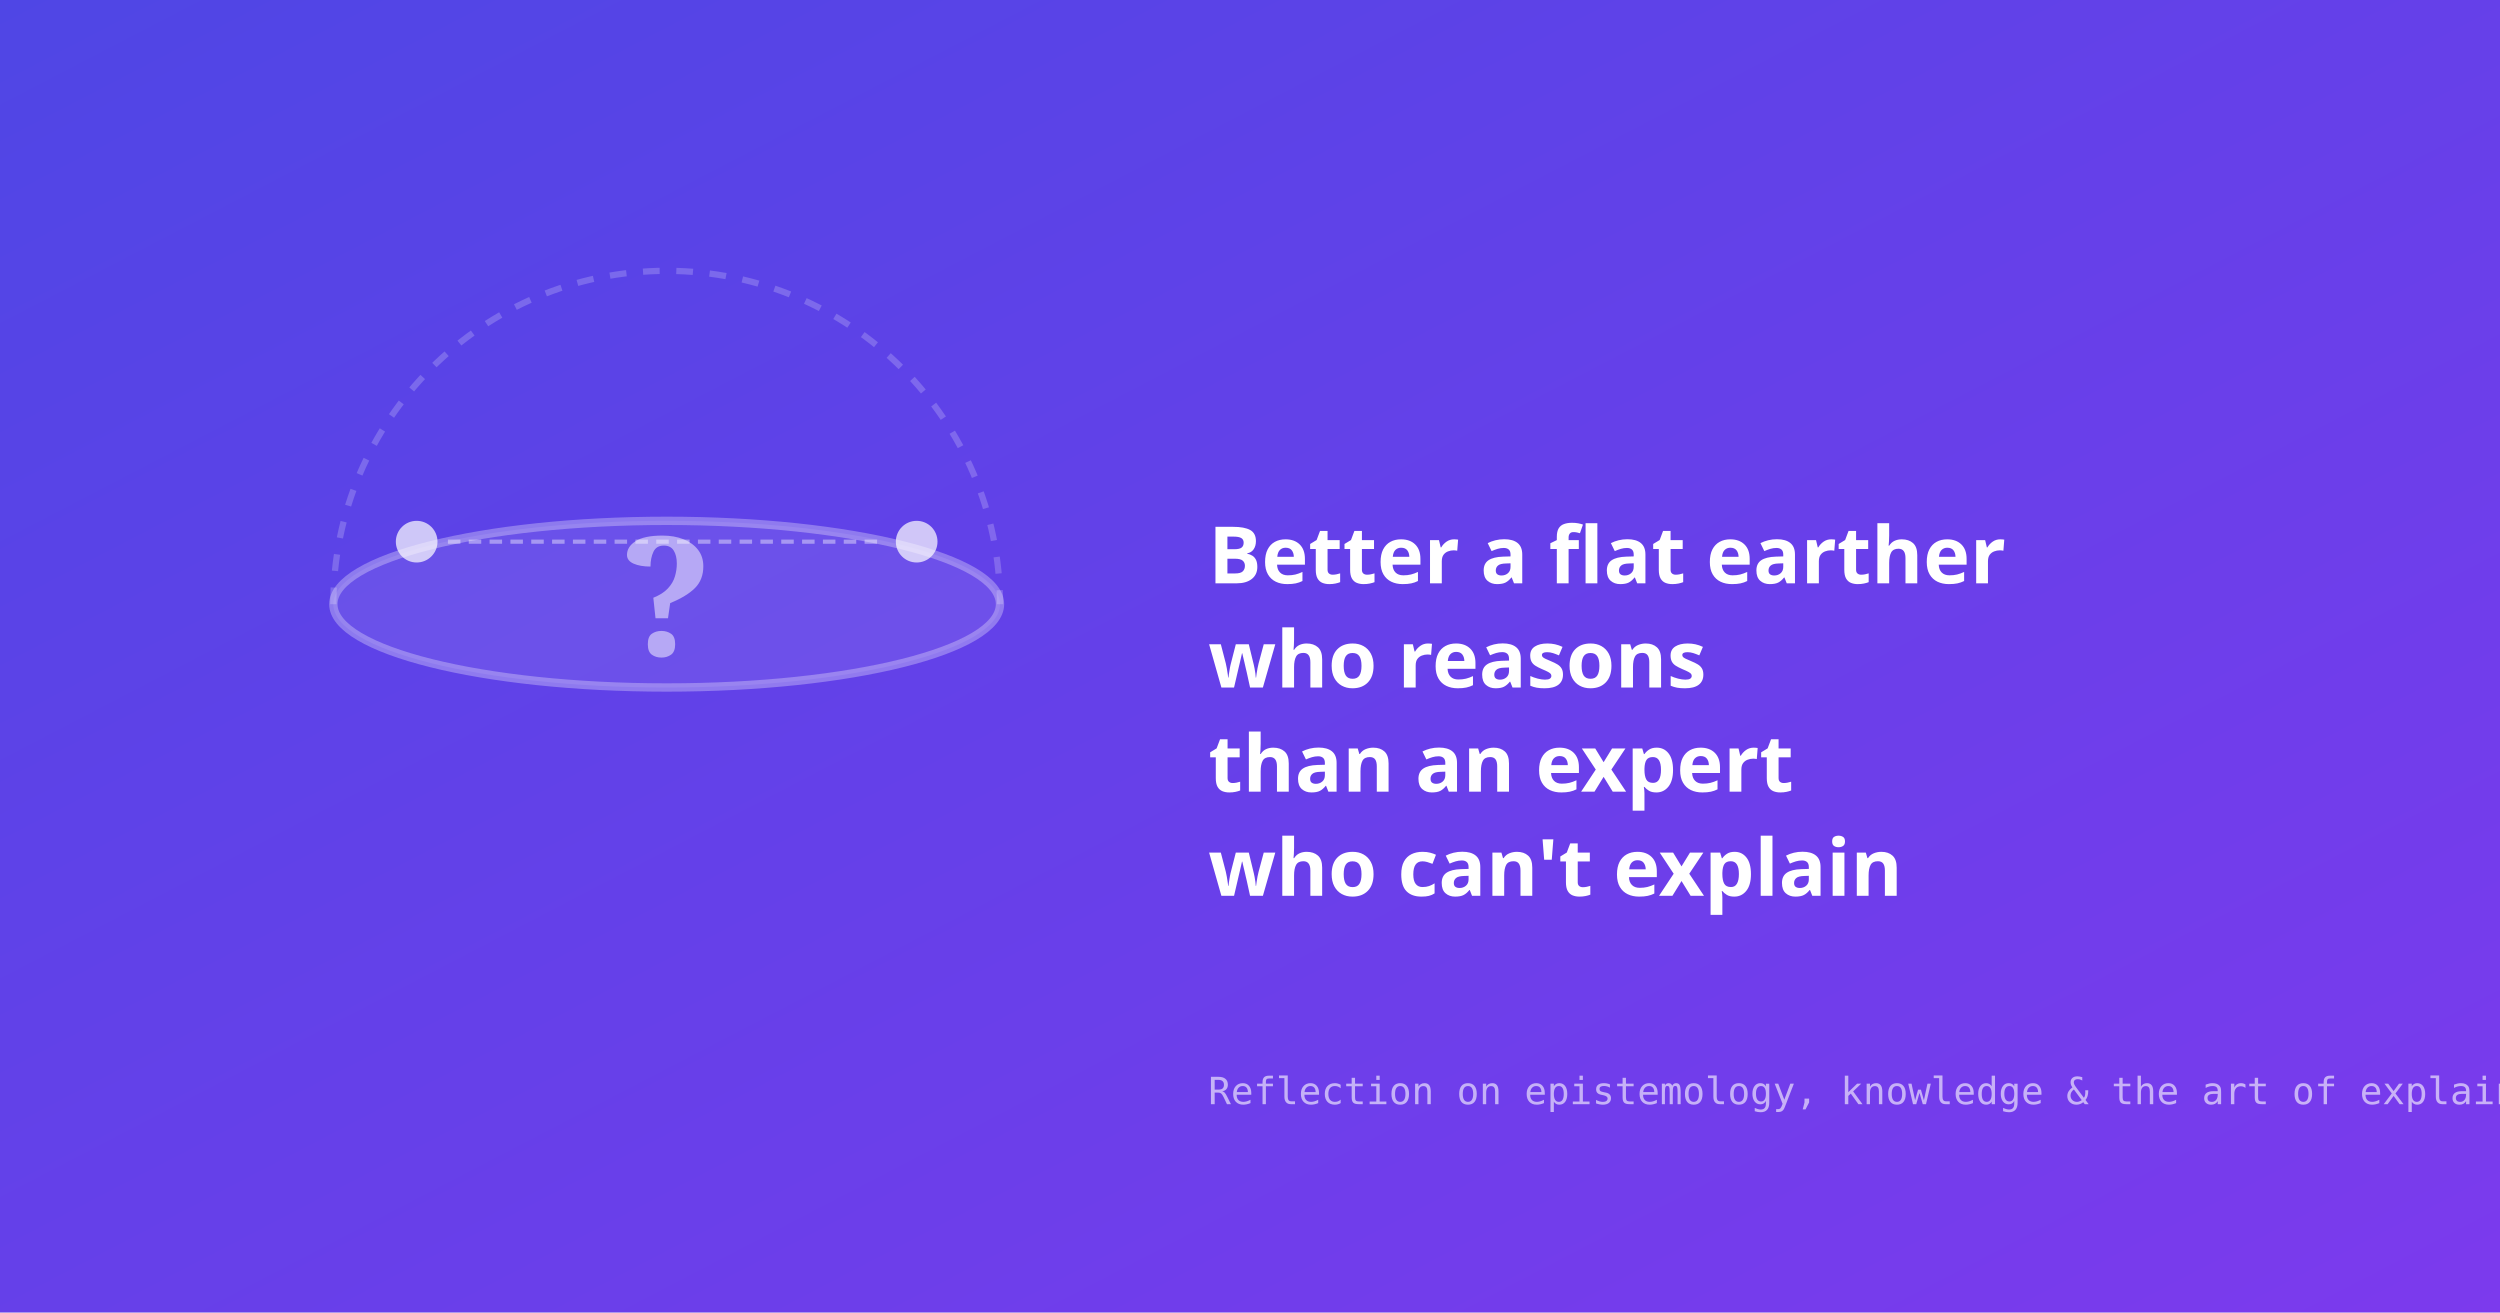
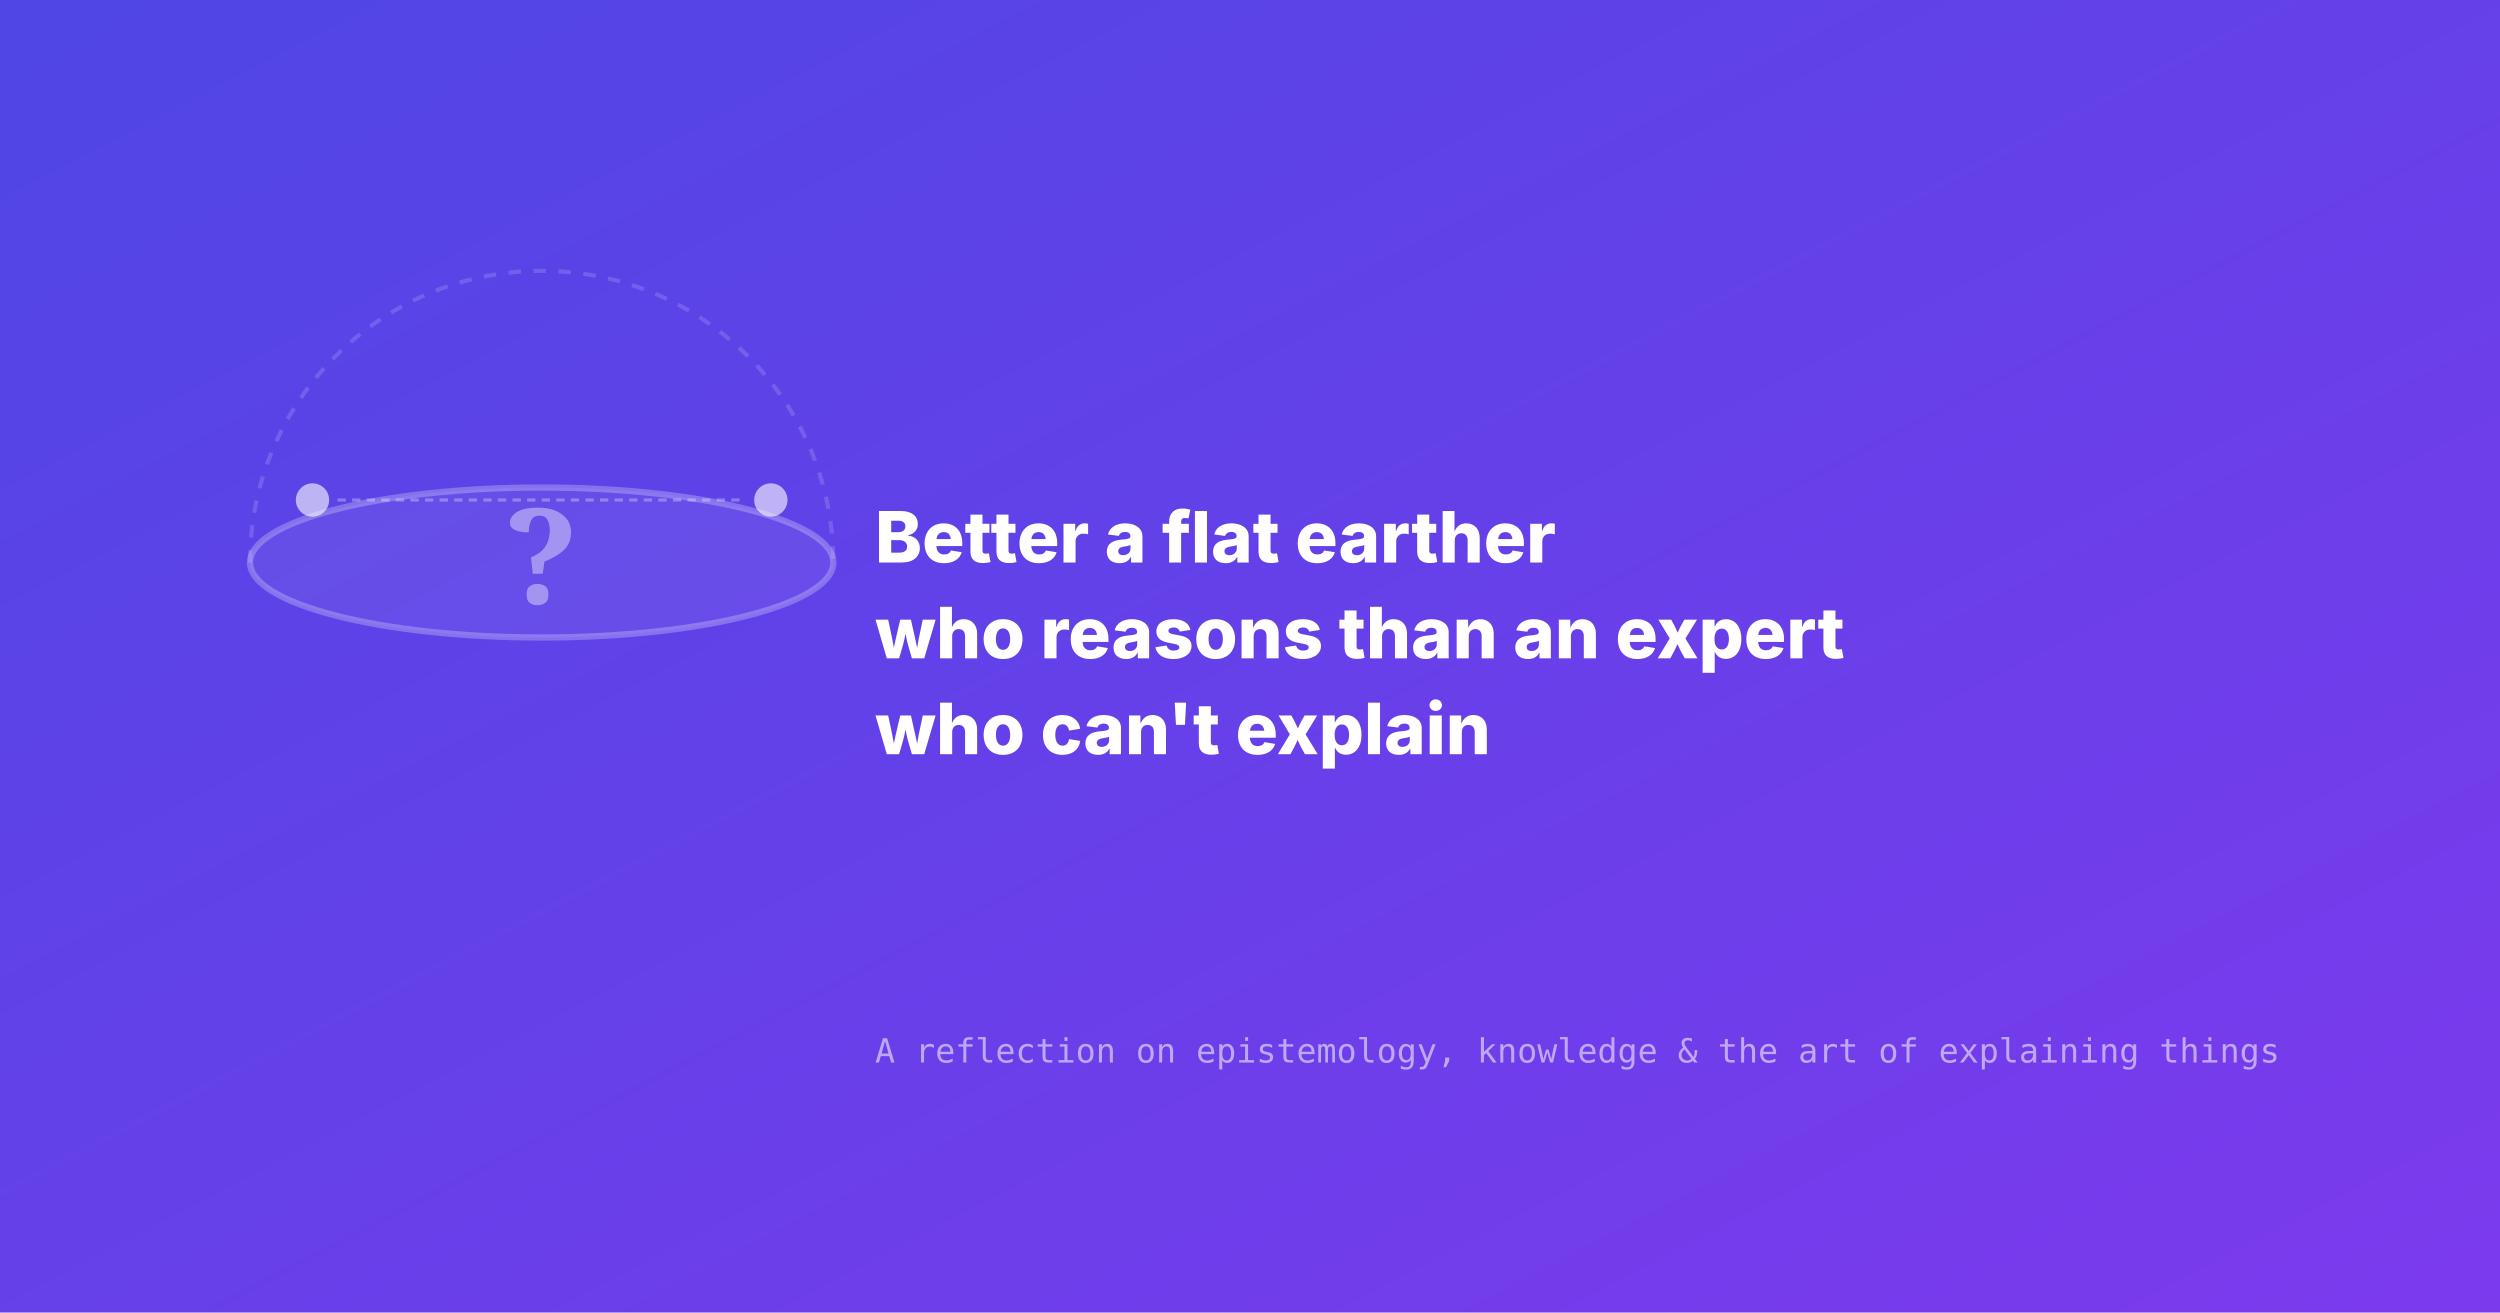
<svg xmlns="http://www.w3.org/2000/svg" viewBox="0 0 1200 630" width="1200" height="630">
  <defs>
    <linearGradient id="bg" x1="0" y1="0" x2="1" y2="1">
      <stop offset="0%" stop-color="#4f46e5" />
      <stop offset="100%" stop-color="#7c3aed" />
    </linearGradient>
  </defs>
  <rect width="1200" height="630" fill="url(#bg)" />
-   <g transform="translate(120, 160)">
-     <ellipse cx="200" cy="130" rx="160" ry="40" fill="none" stroke="rgba(255,255,255,0.3)" stroke-width="4" />
-     <ellipse cx="200" cy="130" rx="160" ry="40" fill="rgba(255,255,255,0.08)" />
-     <path d="M40 130 A160 160 0 0 1 360 130" fill="none" stroke="rgba(255,255,255,0.2)" stroke-width="3" stroke-dasharray="8,8" />
-     <text x="200" y="155" text-anchor="middle" font-family="serif" font-size="80" fill="rgba(255,255,255,0.5)" font-weight="bold">?</text>
-     <circle cx="80" cy="100" r="10" fill="rgba(255,255,255,0.7)" />
-     <circle cx="320" cy="100" r="10" fill="rgba(255,255,255,0.7)" />
-     <line x1="95" y1="100" x2="305" y2="100" stroke="rgba(255,255,255,0.4)" stroke-width="2" stroke-dasharray="6,4" />
+   <g transform="translate(80, 140)">
+     <ellipse cx="180" cy="130" rx="140" ry="36" fill="none" stroke="rgba(255,255,255,0.25)" stroke-width="3" />
+     <ellipse cx="180" cy="130" rx="140" ry="36" fill="rgba(255,255,255,0.06)" />
+     <path d="M40 130 A140 140 0 0 1 320 130" fill="none" stroke="rgba(255,255,255,0.15)" stroke-width="2" stroke-dasharray="6,6" />
+     <text x="180" y="150" text-anchor="middle" font-family="serif" font-size="64" fill="rgba(255,255,255,0.4)" font-weight="bold">?</text>
+     <circle cx="70" cy="100" r="8" fill="rgba(255,255,255,0.6)" />
+     <circle cx="290" cy="100" r="8" fill="rgba(255,255,255,0.6)" />
+     <line x1="82" y1="100" x2="278" y2="100" stroke="rgba(255,255,255,0.3)" stroke-width="1.5" stroke-dasharray="4,3" />
  </g>
-   <text x="580" y="280" font-family="system-ui, sans-serif" font-size="38" font-weight="800" fill="white">
-     <tspan x="580" dy="0">Better a flat earther</tspan>
-     <tspan x="580" dy="50">who reasons</tspan>
-     <tspan x="580" dy="50">than an expert</tspan>
-     <tspan x="580" dy="50">who can't explain</tspan>
+   <text x="420" y="270" font-family="system-ui, -apple-system, sans-serif" font-size="34" font-weight="800" fill="white">
+     <tspan x="420" dy="0">Better a flat earther</tspan>
+     <tspan x="420" dy="46">who reasons than an expert</tspan>
+     <tspan x="420" dy="46">who can't explain</tspan>
  </text>
-   <text x="580" y="530" font-family="monospace" font-size="18" fill="rgba(255,255,255,0.6)">Reflection on epistemology, knowledge &amp; the art of explaining things</text>
+   <text x="420" y="510" font-family="monospace" font-size="16" fill="rgba(255,255,255,0.55)">A reflection on epistemology, knowledge &amp; the art of explaining things</text>
</svg>
